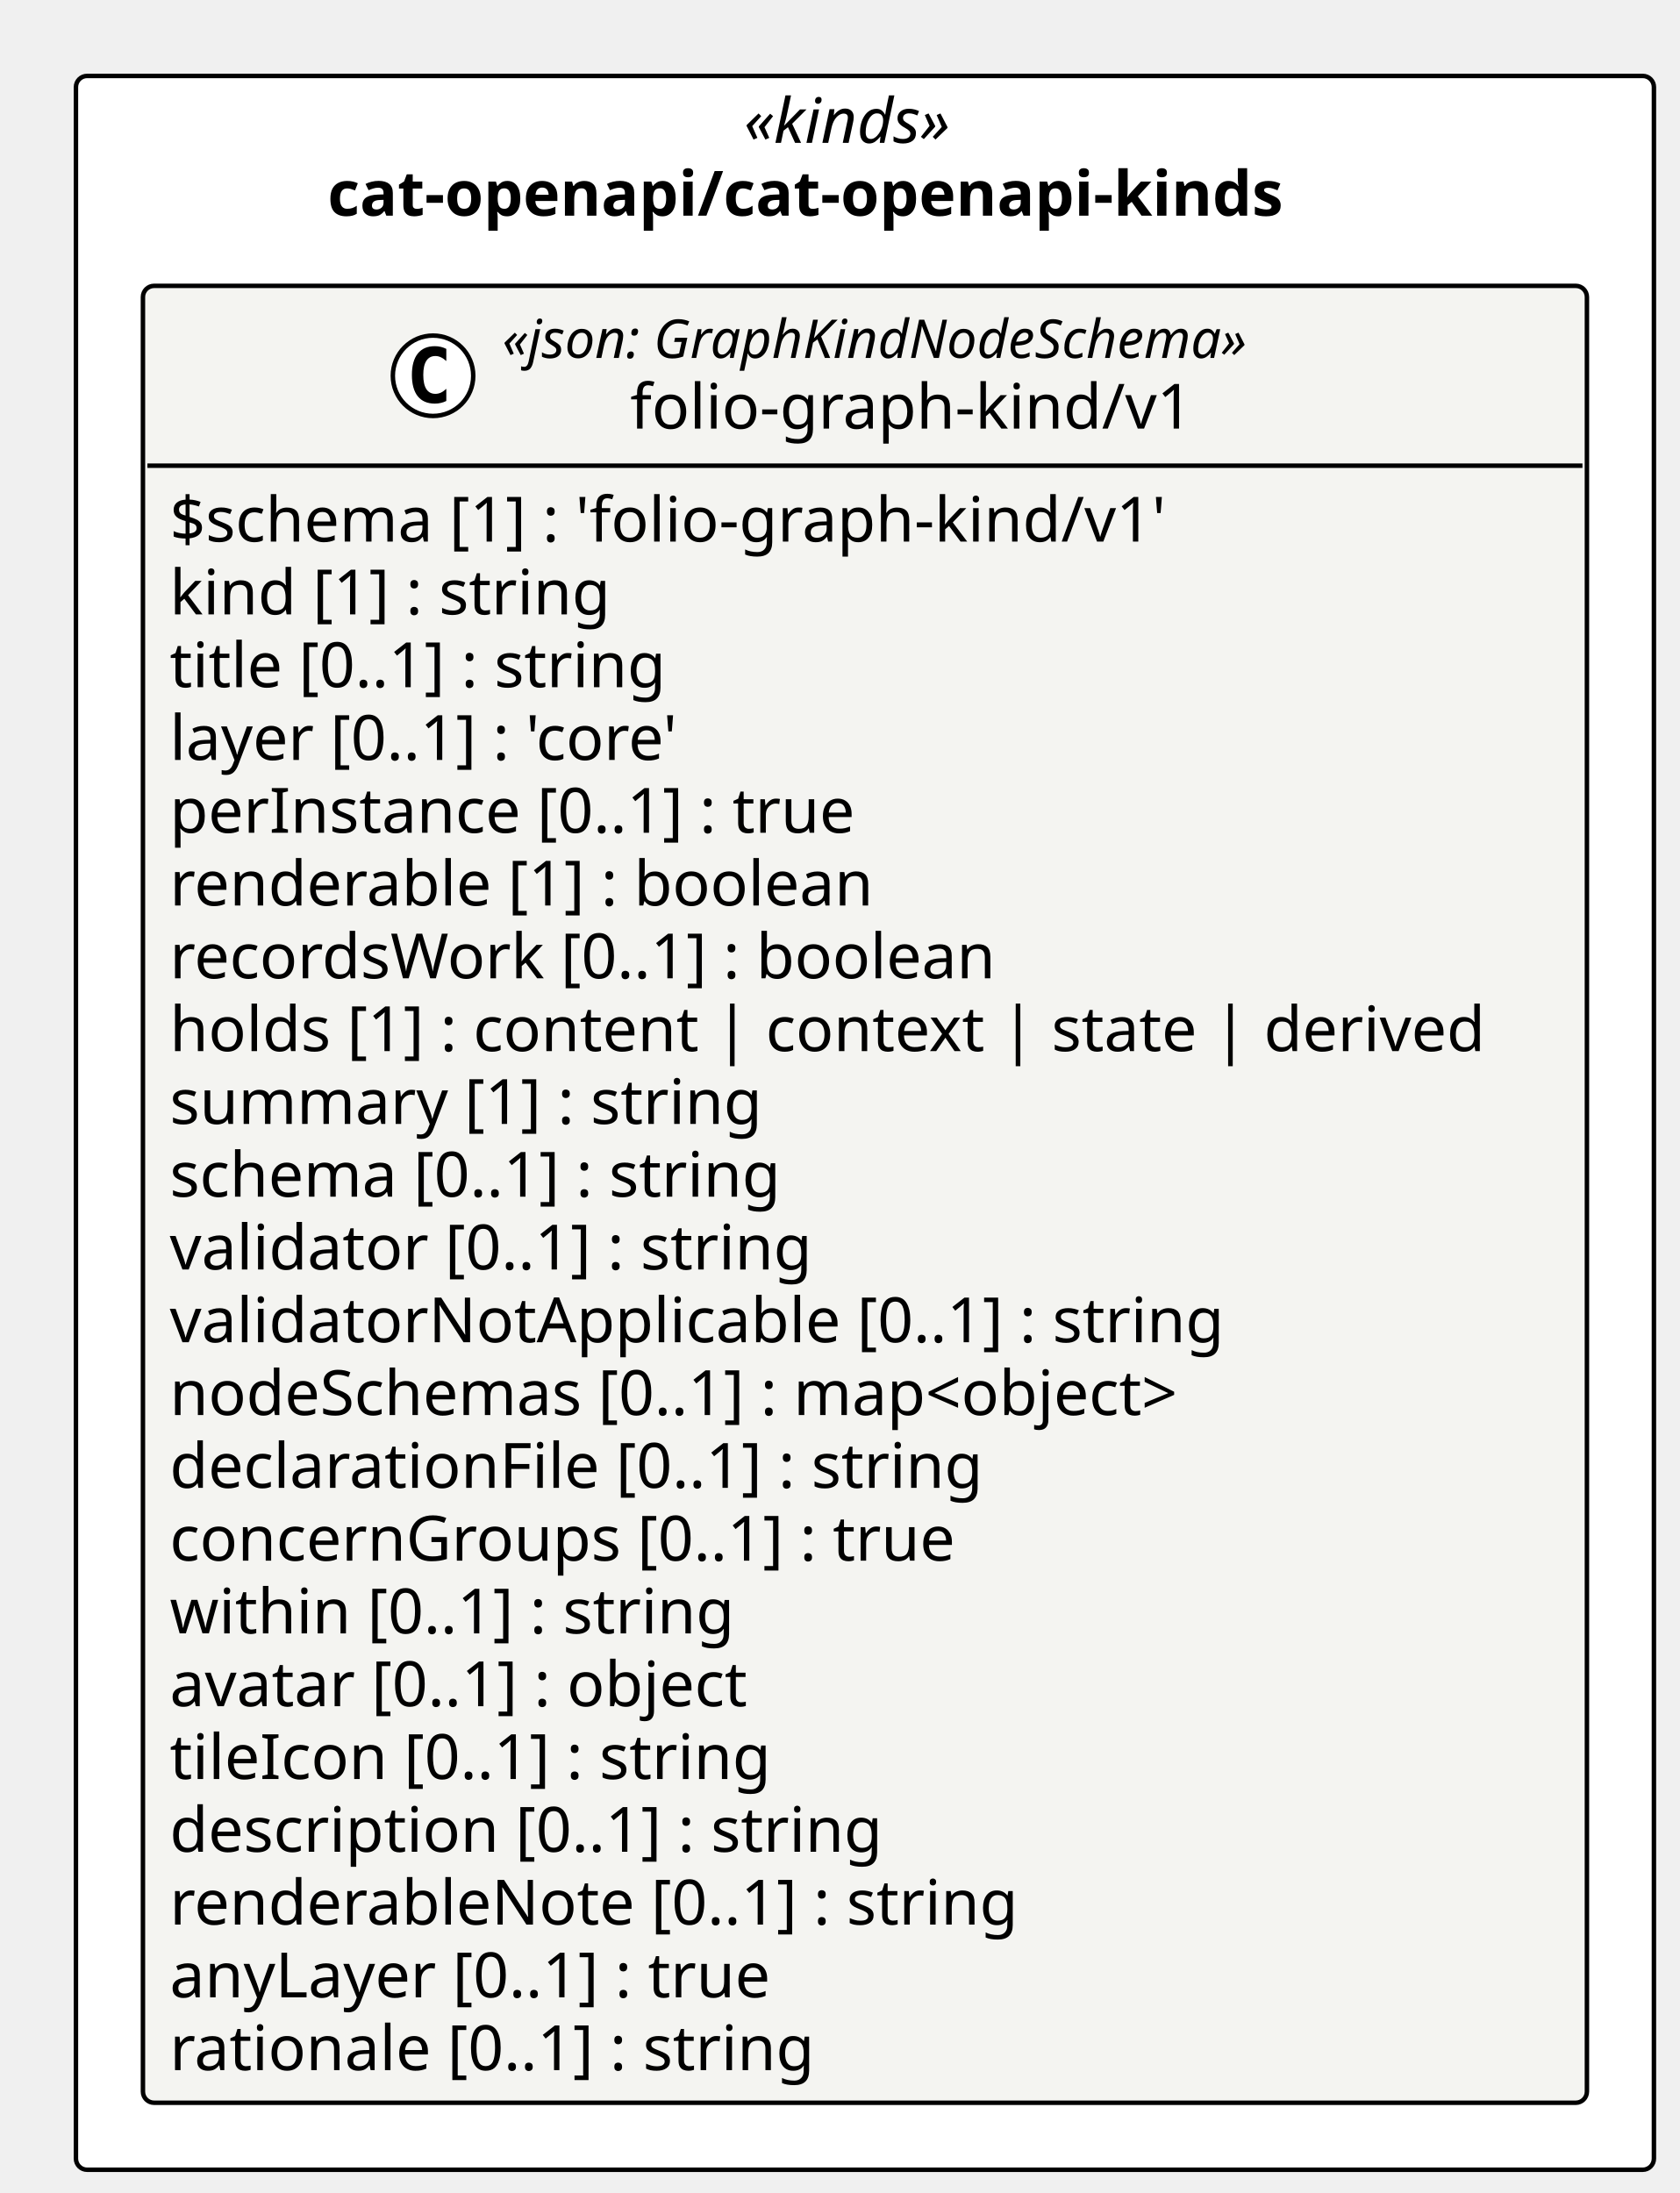
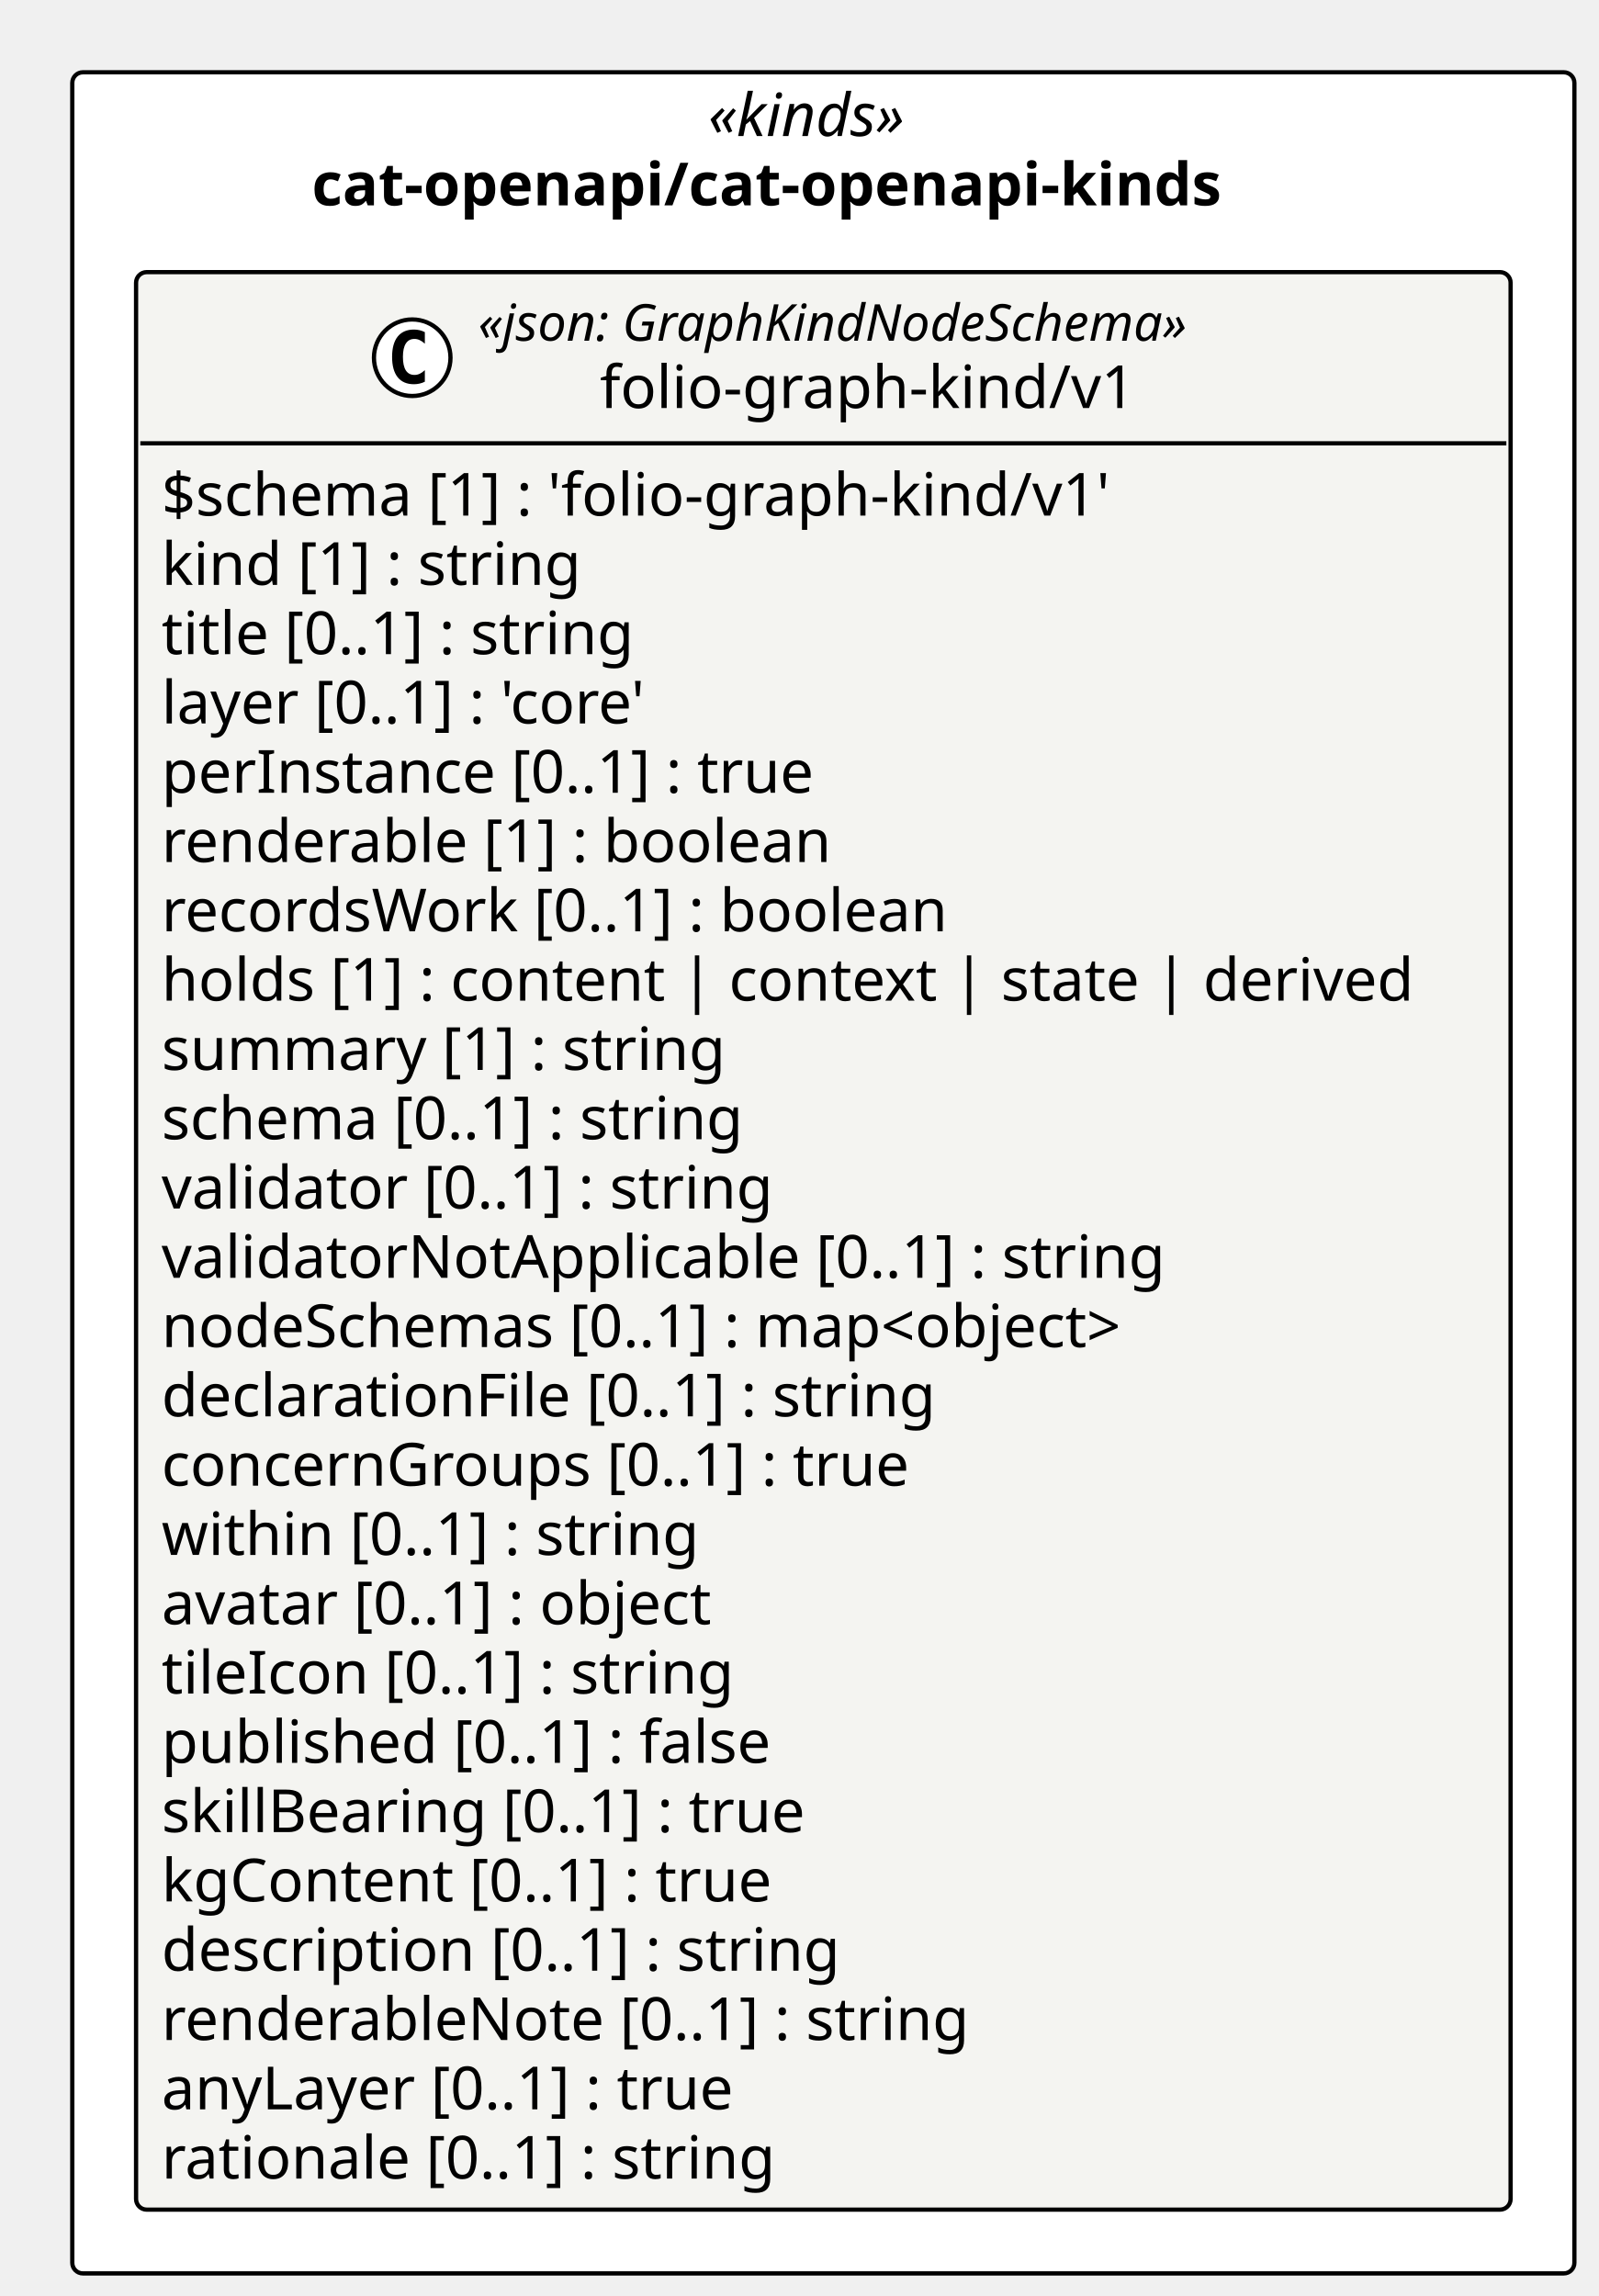
- <svg xmlns="http://www.w3.org/2000/svg" contentStyleType="text/css" height="491px" preserveAspectRatio="none" style="width:376px;height:491px;background:#FFFFFF;" version="1.1" viewBox="0 0 376 491" width="376px" zoomAndPan="magnify">
+ <svg xmlns="http://www.w3.org/2000/svg" contentStyleType="text/css" height="540px" preserveAspectRatio="none" style="width:376px;height:540px;background:#FFFFFF;" version="1.1" viewBox="0 0 376 540" width="376px" zoomAndPan="magnify">
  <defs />
  <g>
-     <rect fill="#FFFFFF" height="468.797" rx="2.5" ry="2.5" style="stroke:#000000;stroke-width:1.0;" width="353.268" x="17" y="17" />
+     <rect fill="#FFFFFF" height="517.688" rx="2.5" ry="2.5" style="stroke:#000000;stroke-width:1.0;" width="353.268" x="17" y="17" />
    <text fill="#000000" font-family="Verdana" font-size="14" font-style="italic" lengthAdjust="spacing" textLength="54.182" x="166.543" y="31.995">«kinds»</text>
    <text fill="#000000" font-family="Verdana" font-size="14" font-weight="bold" lengthAdjust="spacing" textLength="240.591" x="73.338" y="48.292">cat-openapi/cat-openapi-kinds</text>
    <g id="elem_cat_openapi_cat_openapi_kinds_folio_graph_kind_v1_folio_graph_kind_v1">
-       <rect codeLine="11" fill="#F4F4F1" height="406.797" id="cat_openapi_cat_openapi_kinds_folio_graph_kind_v1_folio_graph_kind_v1" rx="2.5" ry="2.5" style="stroke:#000000;stroke-width:1.0;" width="323.268" x="32" y="64" />
+       <rect codeLine="11" fill="#F4F4F1" height="455.688" id="cat_openapi_cat_openapi_kinds_folio_graph_kind_v1_folio_graph_kind_v1" rx="2.5" ry="2.5" style="stroke:#000000;stroke-width:1.0;" width="323.268" x="32" y="64" />
      <ellipse cx="96.947" cy="84.133" fill="#FFFFFF" rx="9" ry="9" style="stroke:#000000;stroke-width:1.0;" />
      <path d="M99.916,89.773 Q99.338,90.07 98.697,90.211 Q98.057,90.367 97.353,90.367 Q94.853,90.367 93.525,88.727 Q92.213,87.07 92.213,83.945 Q92.213,80.82 93.525,79.164 Q94.853,77.508 97.353,77.508 Q98.057,77.508 98.697,77.664 Q99.353,77.82 99.916,78.117 L99.916,80.836 Q99.291,80.258 98.697,79.992 Q98.103,79.711 97.478,79.711 Q96.135,79.711 95.447,80.789 Q94.76,81.852 94.76,83.945 Q94.76,86.039 95.447,87.117 Q96.135,88.18 97.478,88.18 Q98.103,88.18 98.697,87.914 Q99.291,87.633 99.916,87.055 L99.916,89.773 Z " fill="#000000" />
      <text fill="#000000" font-family="Verdana" font-size="12" font-style="italic" lengthAdjust="spacing" textLength="189.873" x="112.447" y="80.139">«json: GraphKindNodeSchema»</text>
      <text fill="#000000" font-family="Verdana" font-size="14" lengthAdjust="spacing" textLength="132.59" x="141.089" y="95.964">folio-graph-kind/v1</text>
      <line style="stroke:#000000;stroke-width:1.0;" x1="33" x2="354.268" y1="104.266" y2="104.266" />
      <text fill="#000000" font-family="Verdana" font-size="14" lengthAdjust="spacing" textLength="241.787" x="38" y="121.261">$schema [1] : 'folio-graph-kind/v1'</text>
      <text fill="#000000" font-family="Verdana" font-size="14" lengthAdjust="spacing" textLength="107.844" x="38" y="137.558">kind [1] : string</text>
      <text fill="#000000" font-family="Verdana" font-size="14" lengthAdjust="spacing" textLength="123.266" x="38" y="153.855">title [0..1] : string</text>
      <text fill="#000000" font-family="Verdana" font-size="14" lengthAdjust="spacing" textLength="129.158" x="38" y="170.151">layer [0..1] : 'core'</text>
      <text fill="#000000" font-family="Verdana" font-size="14" lengthAdjust="spacing" textLength="167.241" x="38" y="186.448">perInstance [0..1] : true</text>
      <text fill="#000000" font-family="Verdana" font-size="14" lengthAdjust="spacing" textLength="170.338" x="38" y="202.745">renderable [1] : boolean</text>
      <text fill="#000000" font-family="Verdana" font-size="14" lengthAdjust="spacing" textLength="200.519" x="38" y="219.042">recordsWork [0..1] : boolean</text>
      <text fill="#000000" font-family="Verdana" font-size="14" lengthAdjust="spacing" textLength="311.268" x="38" y="235.339">holds [1] : content | context | state | derived</text>
      <text fill="#000000" font-family="Verdana" font-size="14" lengthAdjust="spacing" textLength="144.149" x="38" y="251.636">summary [1] : string</text>
      <text fill="#000000" font-family="Verdana" font-size="14" lengthAdjust="spacing" textLength="150.589" x="38" y="267.933">schema [0..1] : string</text>
      <text fill="#000000" font-family="Verdana" font-size="14" lengthAdjust="spacing" textLength="157.815" x="38" y="284.229">validator [0..1] : string</text>
      <text fill="#000000" font-family="Verdana" font-size="14" lengthAdjust="spacing" textLength="255.138" x="38" y="300.526">validatorNotApplicable [0..1] : string</text>
      <text fill="#000000" font-family="Verdana" font-size="14" lengthAdjust="spacing" textLength="251.932" x="38" y="316.823">nodeSchemas [0..1] : map&lt;object&gt;</text>
      <text fill="#000000" font-family="Verdana" font-size="14" lengthAdjust="spacing" textLength="199.158" x="38" y="333.12">declarationFile [0..1] : string</text>
      <text fill="#000000" font-family="Verdana" font-size="14" lengthAdjust="spacing" textLength="190.736" x="38" y="349.417">concernGroups [0..1] : true</text>
      <text fill="#000000" font-family="Verdana" font-size="14" lengthAdjust="spacing" textLength="138.359" x="38" y="365.714">within [0..1] : string</text>
      <text fill="#000000" font-family="Verdana" font-size="14" lengthAdjust="spacing" textLength="144.115" x="38" y="382.011">avatar [0..1] : object</text>
      <text fill="#000000" font-family="Verdana" font-size="14" lengthAdjust="spacing" textLength="147.041" x="38" y="398.308">tileIcon [0..1] : string</text>
-       <text fill="#000000" font-family="Verdana" font-size="14" lengthAdjust="spacing" textLength="173.735" x="38" y="414.604">description [0..1] : string</text>
-       <text fill="#000000" font-family="Verdana" font-size="14" lengthAdjust="spacing" textLength="205.502" x="38" y="430.901">renderableNote [0..1] : string</text>
-       <text fill="#000000" font-family="Verdana" font-size="14" lengthAdjust="spacing" textLength="149.208" x="38" y="447.198">anyLayer [0..1] : true</text>
-       <text fill="#000000" font-family="Verdana" font-size="14" lengthAdjust="spacing" textLength="158.129" x="38" y="463.495">rationale [0..1] : string</text>
+       <text fill="#000000" font-family="Verdana" font-size="14" lengthAdjust="spacing" textLength="157.103" x="38" y="414.604">published [0..1] : false</text>
+       <text fill="#000000" font-family="Verdana" font-size="14" lengthAdjust="spacing" textLength="165.71" x="38" y="430.901">skillBearing [0..1] : true</text>
+       <text fill="#000000" font-family="Verdana" font-size="14" lengthAdjust="spacing" textLength="157.11" x="38" y="447.198">kgContent [0..1] : true</text>
+       <text fill="#000000" font-family="Verdana" font-size="14" lengthAdjust="spacing" textLength="173.735" x="38" y="463.495">description [0..1] : string</text>
+       <text fill="#000000" font-family="Verdana" font-size="14" lengthAdjust="spacing" textLength="205.502" x="38" y="479.792">renderableNote [0..1] : string</text>
+       <text fill="#000000" font-family="Verdana" font-size="14" lengthAdjust="spacing" textLength="149.208" x="38" y="496.089">anyLayer [0..1] : true</text>
+       <text fill="#000000" font-family="Verdana" font-size="14" lengthAdjust="spacing" textLength="158.129" x="38" y="512.386">rationale [0..1] : string</text>
    </g>
  </g>
</svg>
